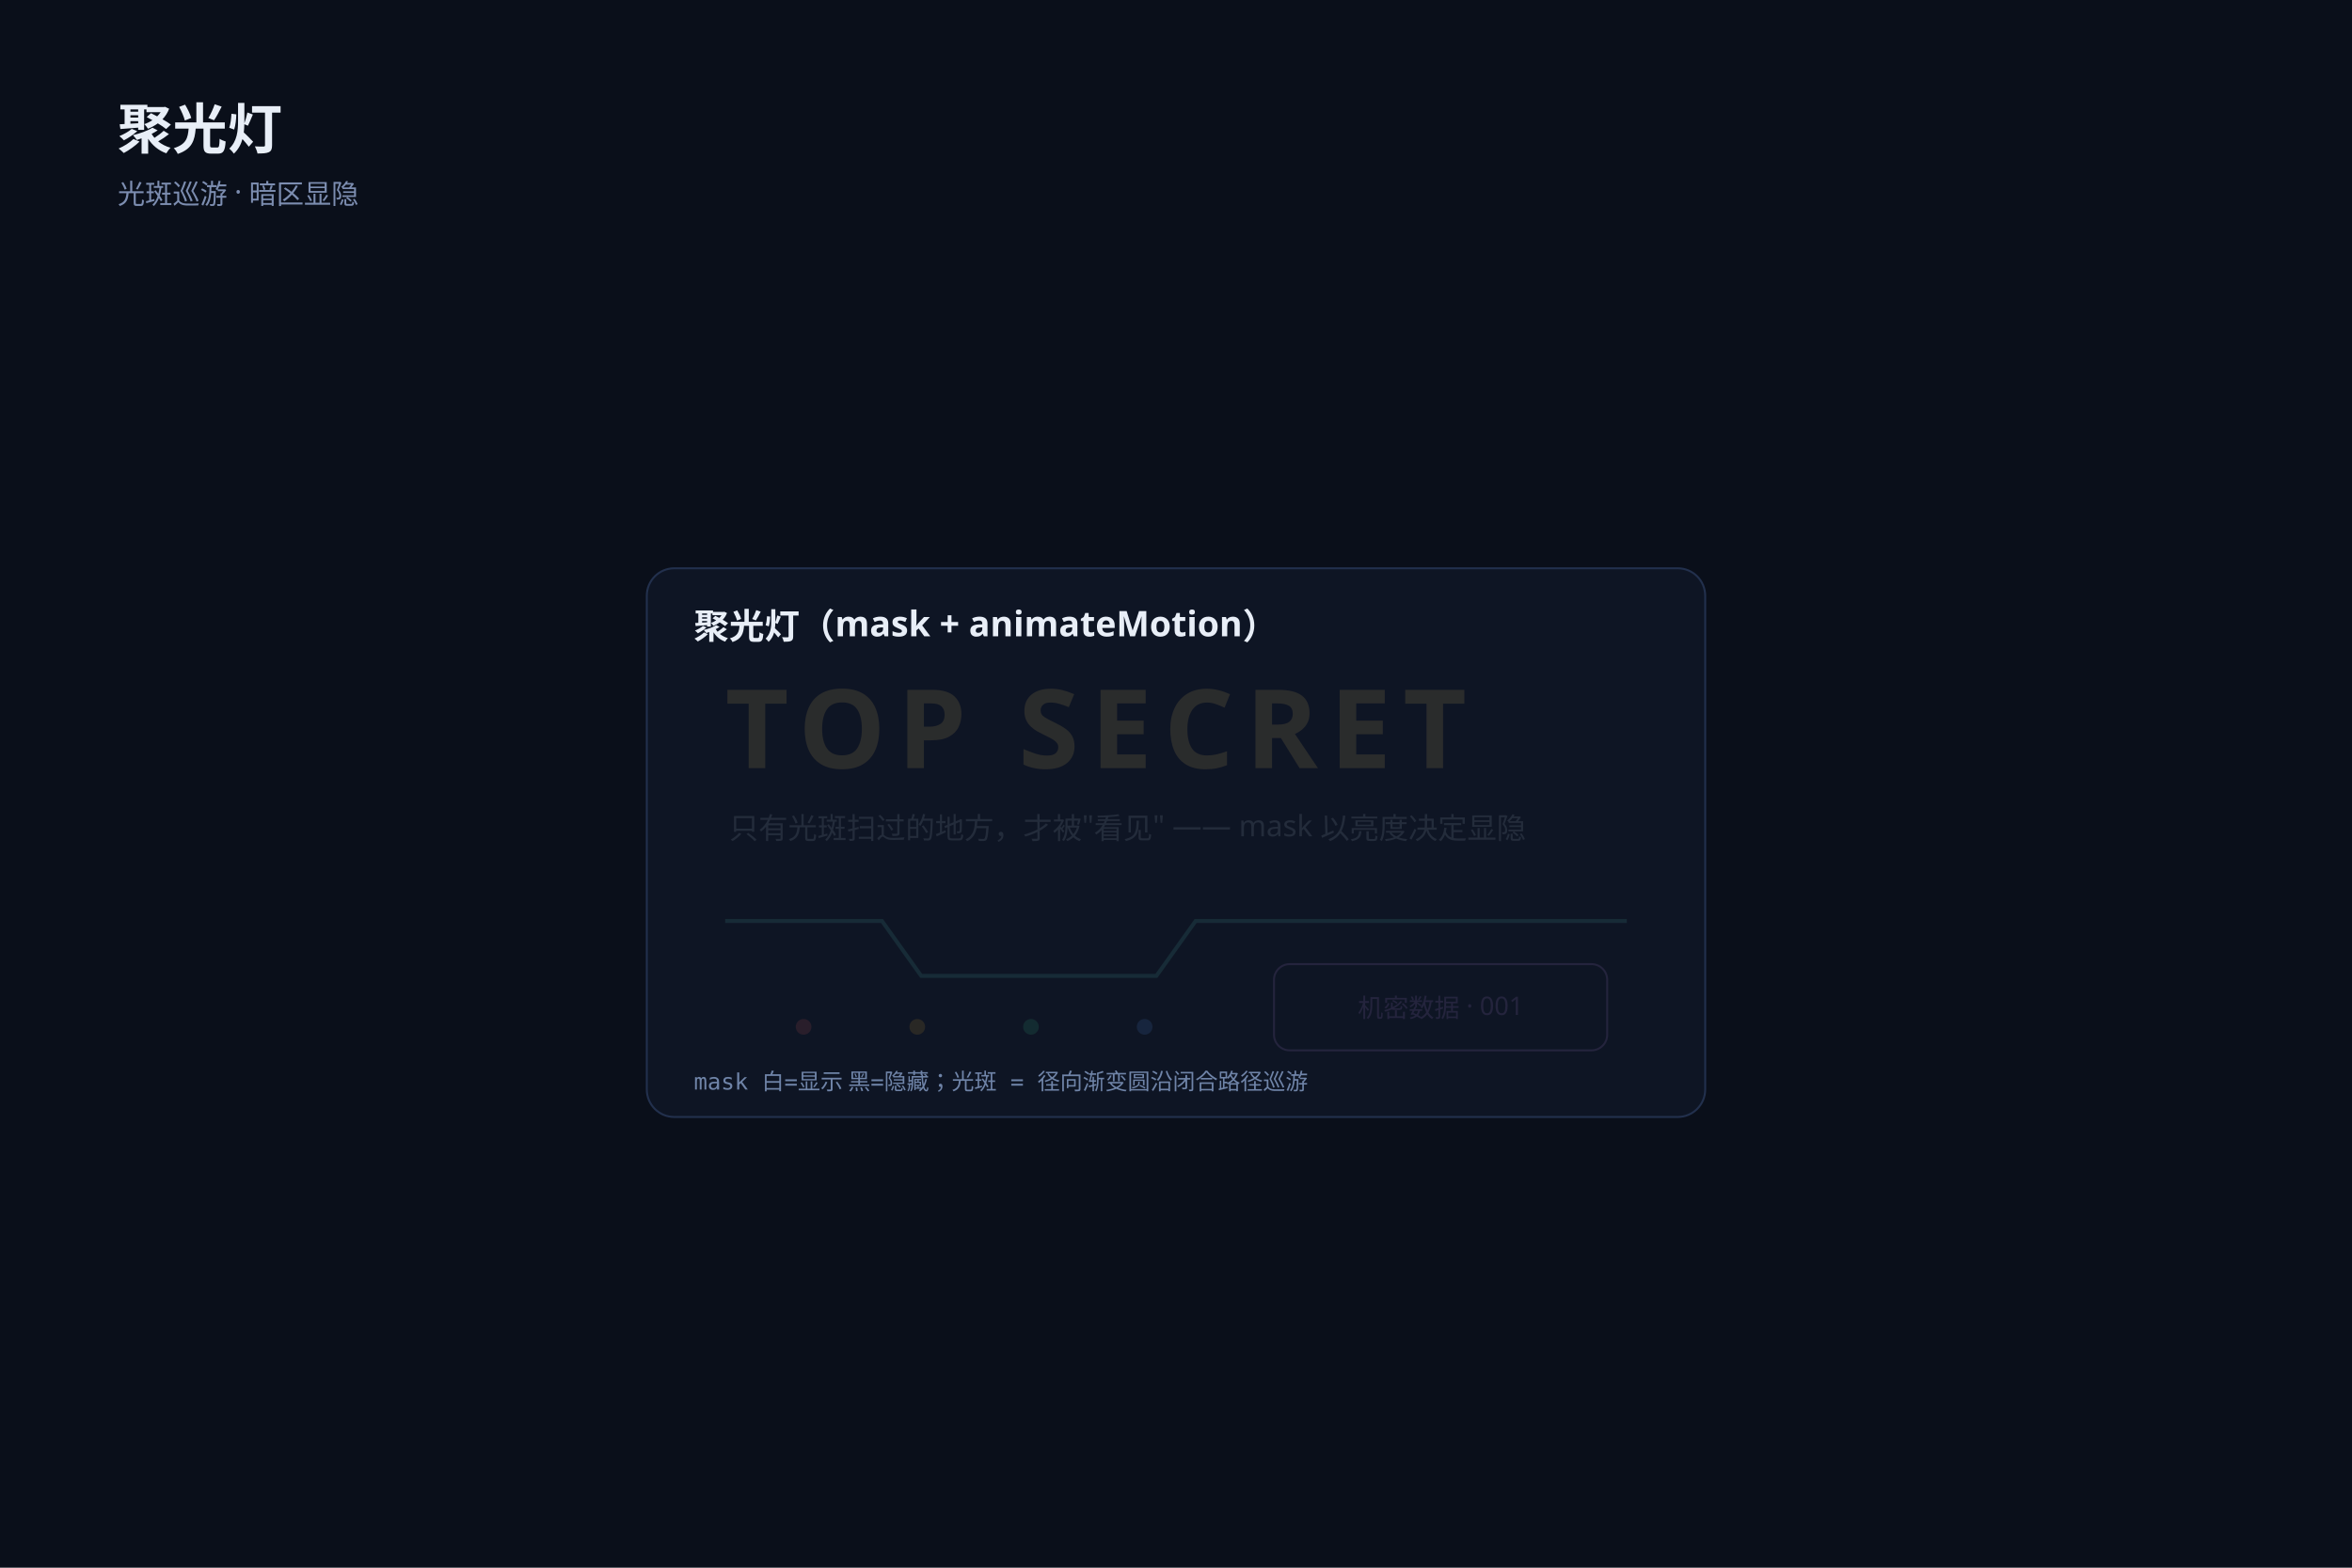
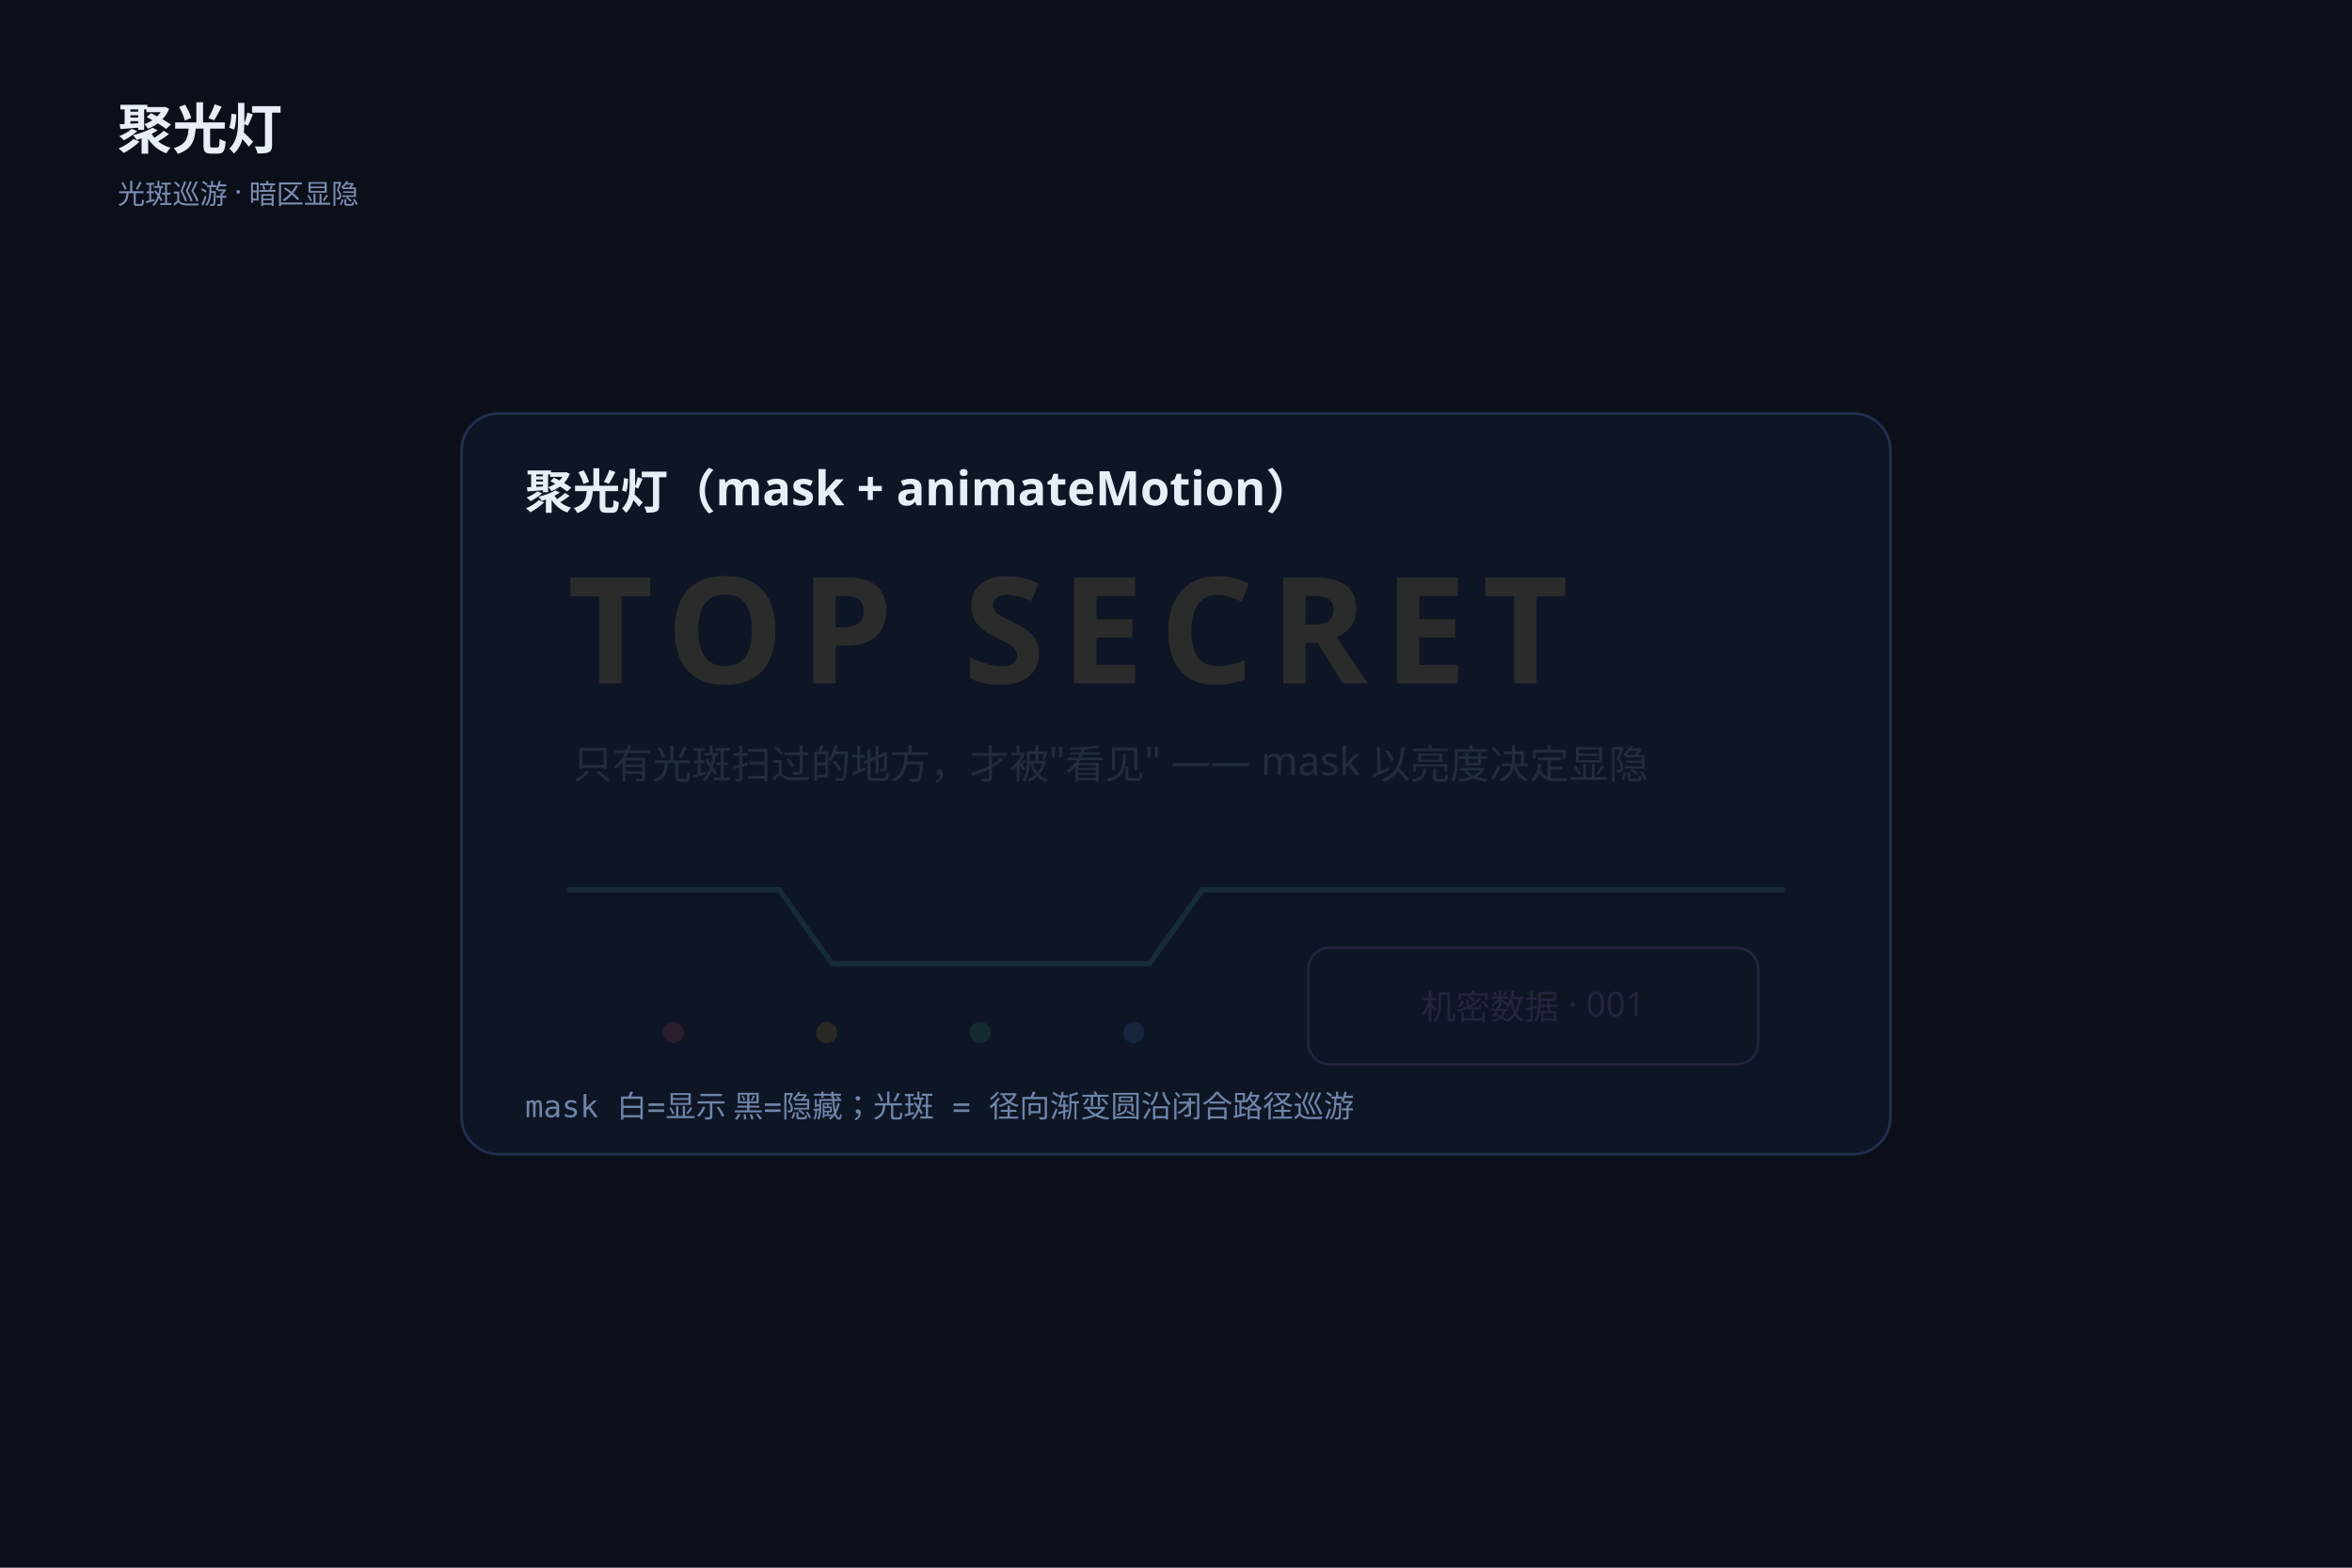
<svg xmlns="http://www.w3.org/2000/svg" width="1200" height="800" viewBox="0 0 1200 800" font-family="PingFang SC, Hiragino Sans GB, Microsoft YaHei, sans-serif">
  <rect width="1200" height="800" fill="#0a0f1a" />
  <text x="60" y="76" font-size="28" font-weight="700" fill="#e8eef7">聚光灯</text>
  <text x="60" y="104" font-size="14" fill="#7c8db0">光斑巡游 · 暗区显隐</text>
  <defs>
    <linearGradient id="blobG" x1="0" y1="0" x2="1" y2="1">
      <stop offset="0" stop-color="#7a5cf0" />
      <stop offset="1" stop-color="#3f8ef7" />
    </linearGradient>
    <radialGradient id="spotRad">
      <stop offset="0" stop-color="#ffffff" />
      <stop offset="0.55" stop-color="#ffffff" stop-opacity="0.9" />
      <stop offset="1" stop-color="#ffffff" stop-opacity="0" />
    </radialGradient>
    <mask id="spot" maskUnits="userSpaceOnUse" x="620" y="110" width="540" height="280">
      <rect x="620" y="110" width="540" height="280" fill="#000000" />
      <circle r="110" fill="url(#spotRad)">
        <animateMotion dur="10s" repeatCount="indefinite" path="M760,240 L980,190 L1080,320 L820,340 L700,290 Z" />
      </circle>
    </mask>
    <g id="secretContent">
      <text x="660" y="212" font-size="56" font-weight="800" fill="#ffd166" letter-spacing="6">TOP SECRET</text>
      <text x="662" y="248" font-size="15" fill="#c6d2e4">只有光斑扫过的地方，才被"看见" —— mask 以亮度决定显隐</text>
      <polyline points="660,290 740,290 760,318 880,318 900,290 1120,290" fill="none" stroke="#5ad0c0" stroke-width="2" />
      <circle cx="700" cy="344" r="4" fill="#f65e5e" />
      <circle cx="758" cy="344" r="4" fill="#f7b32b" />
      <circle cx="816" cy="344" r="4" fill="#3ecf8e" />
      <circle cx="874" cy="344" r="4" fill="#5b9dff" />
      <rect x="940" y="312" width="170" height="44" rx="8" fill="none" stroke="#c98ef7" />
      <text x="1025" y="339" font-size="13" fill="#c98ef7" text-anchor="middle">机密数据 · 001</text>
    </g>
    <path id="ringP" d="M330,595 m-88,0 a88,88 0 1,1 176,0 a88,88 0 1,1 -176,0" />
    <path id="orbitBlob" d="M330,255 m-115,0 a115,55 0 1,0 230,0 a115,55 0 1,0 -230,0" />
  </defs>
-   <g transform="translate(-290,180)">
+   <g transform="translate(600,400) scale(1.35) translate(-890,-250)">
    <g>
      <rect x="620" y="110" width="540" height="280" rx="14" fill="#0e1524" stroke="#22304d" />
      <text x="644" y="146" font-size="18" font-weight="700" fill="#e8eef7">聚光灯（mask + animateMotion）</text>
      <use href="#secretContent" opacity="0.12" />
      <g mask="url(#spot)">
        <use href="#secretContent" />
      </g>
      <text x="644" y="376" font-size="11.5" fill="#6f84a8" font-family="SFMono-Regular, Menlo, monospace">mask 白=显示 黑=隐藏；光斑 = 径向渐变圆沿闭合路径巡游</text>
    </g>
  </g>
</svg>
